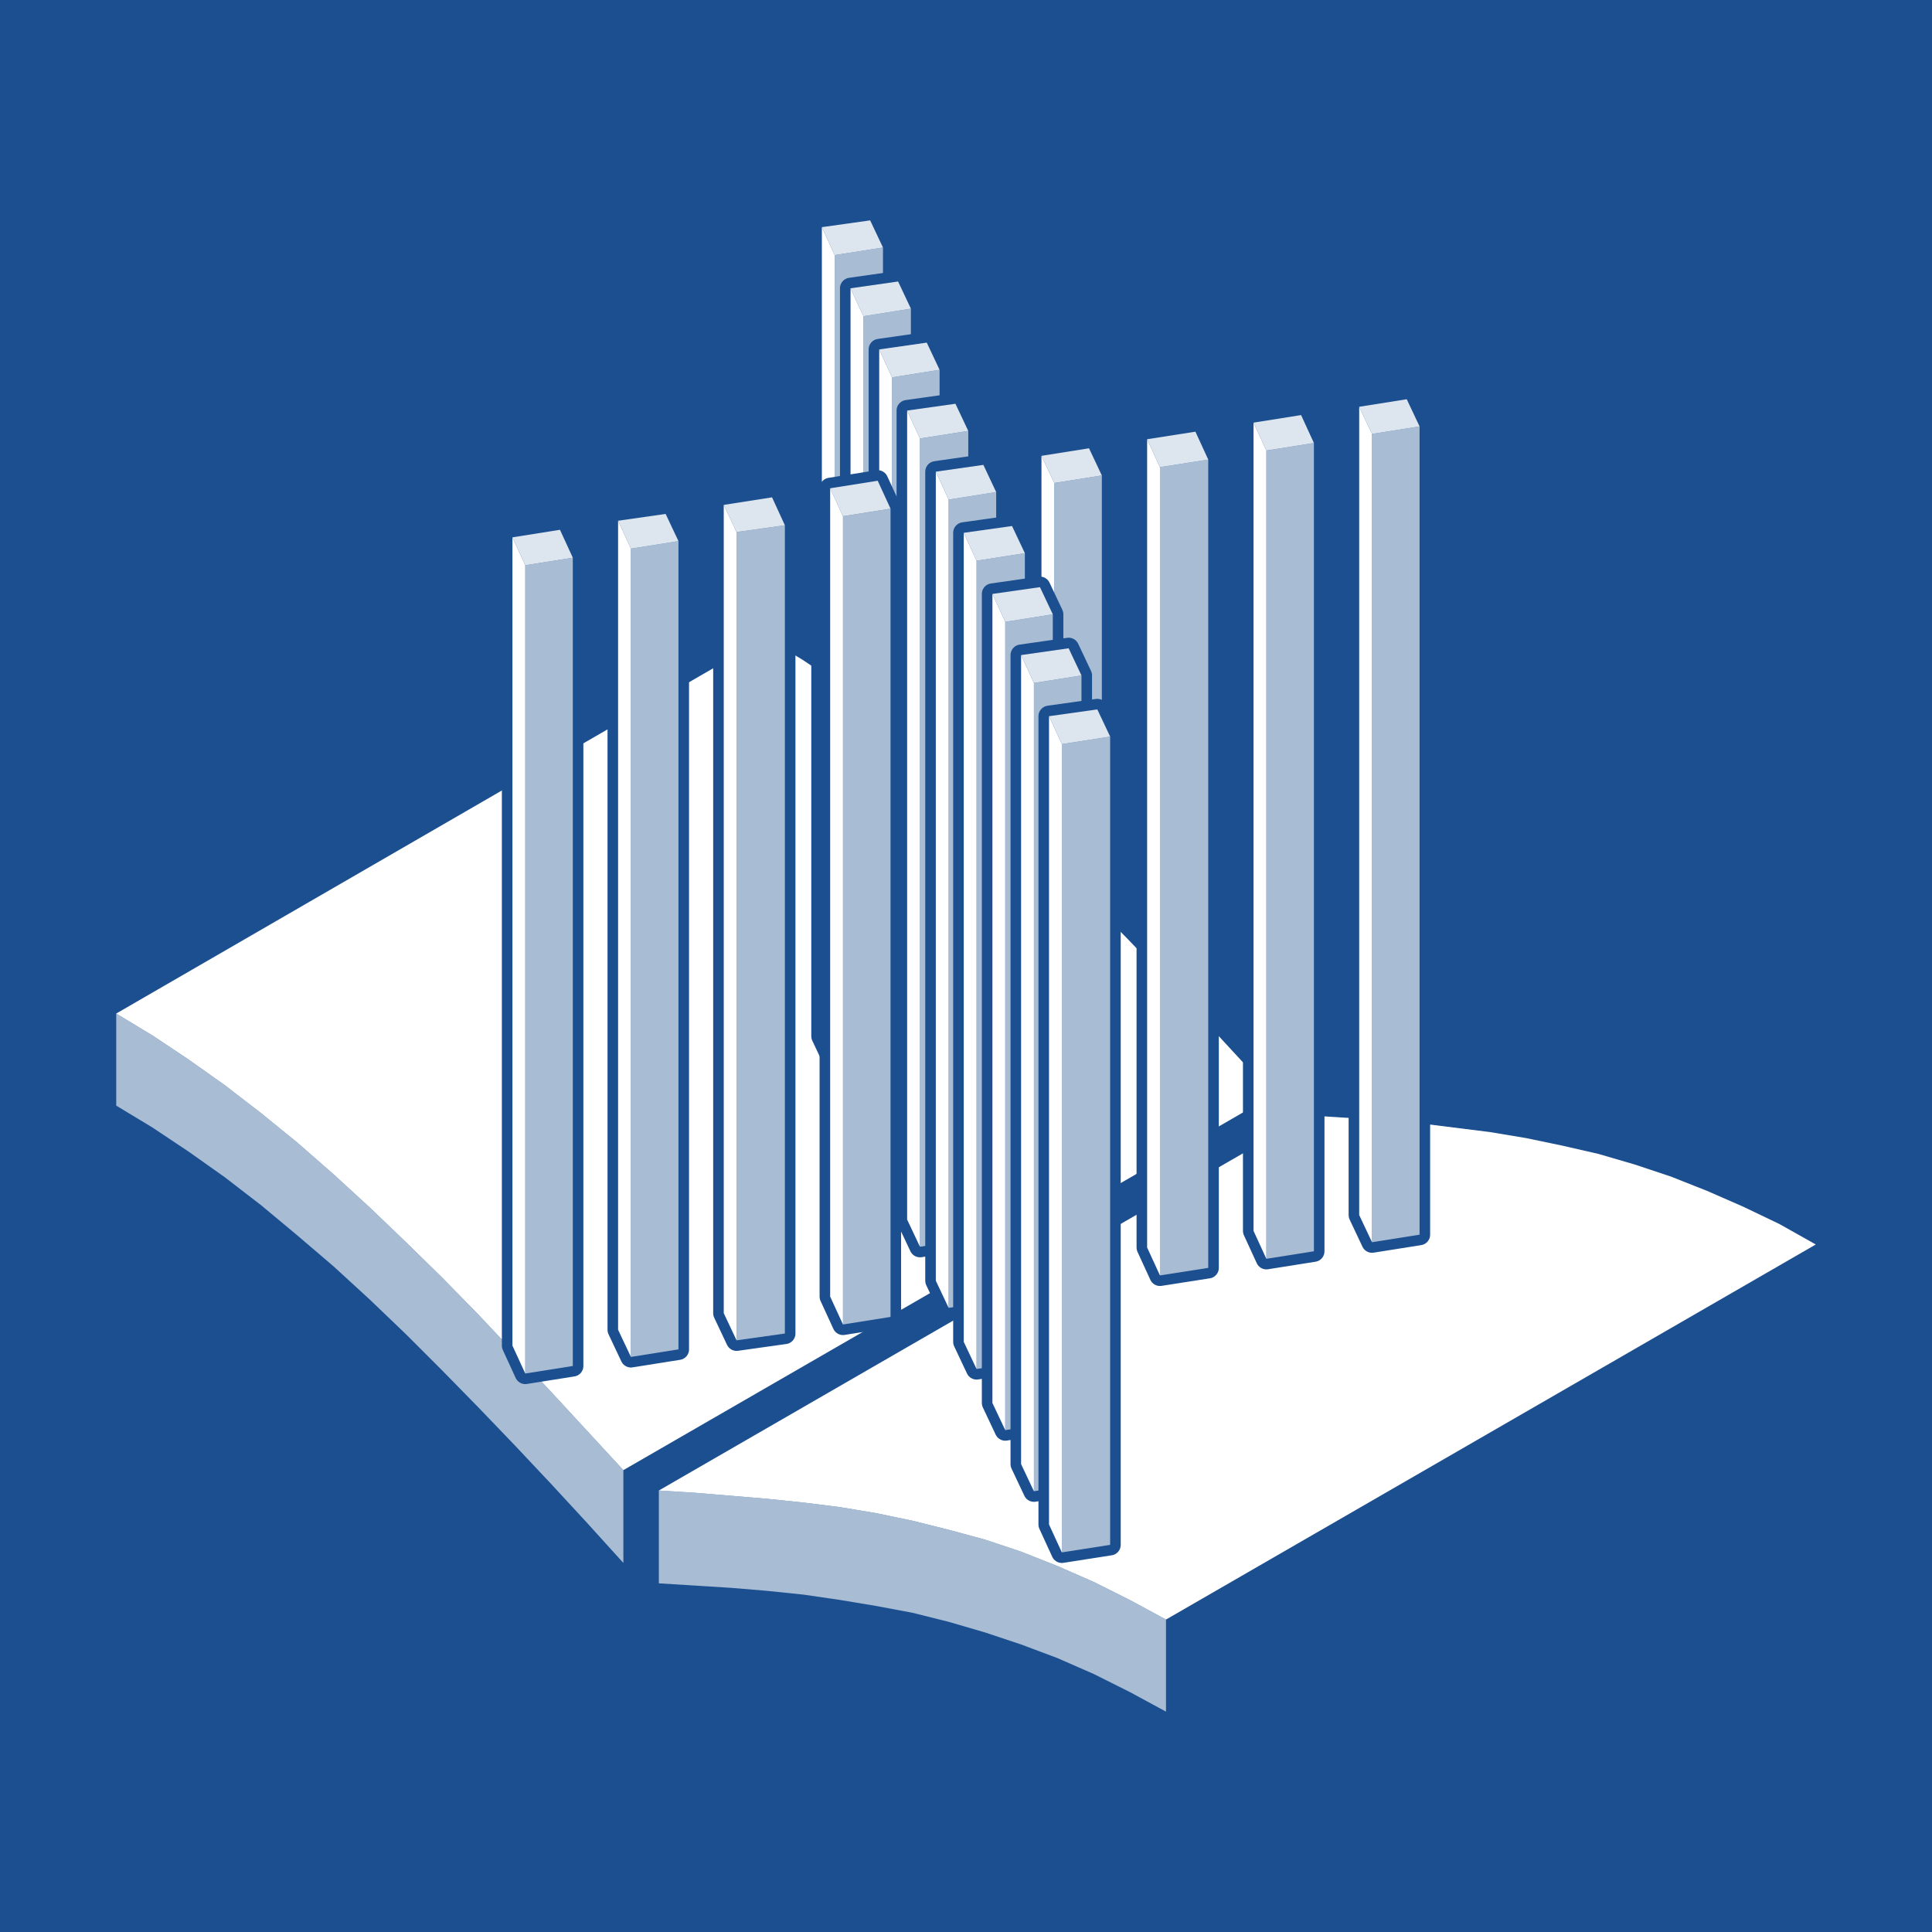
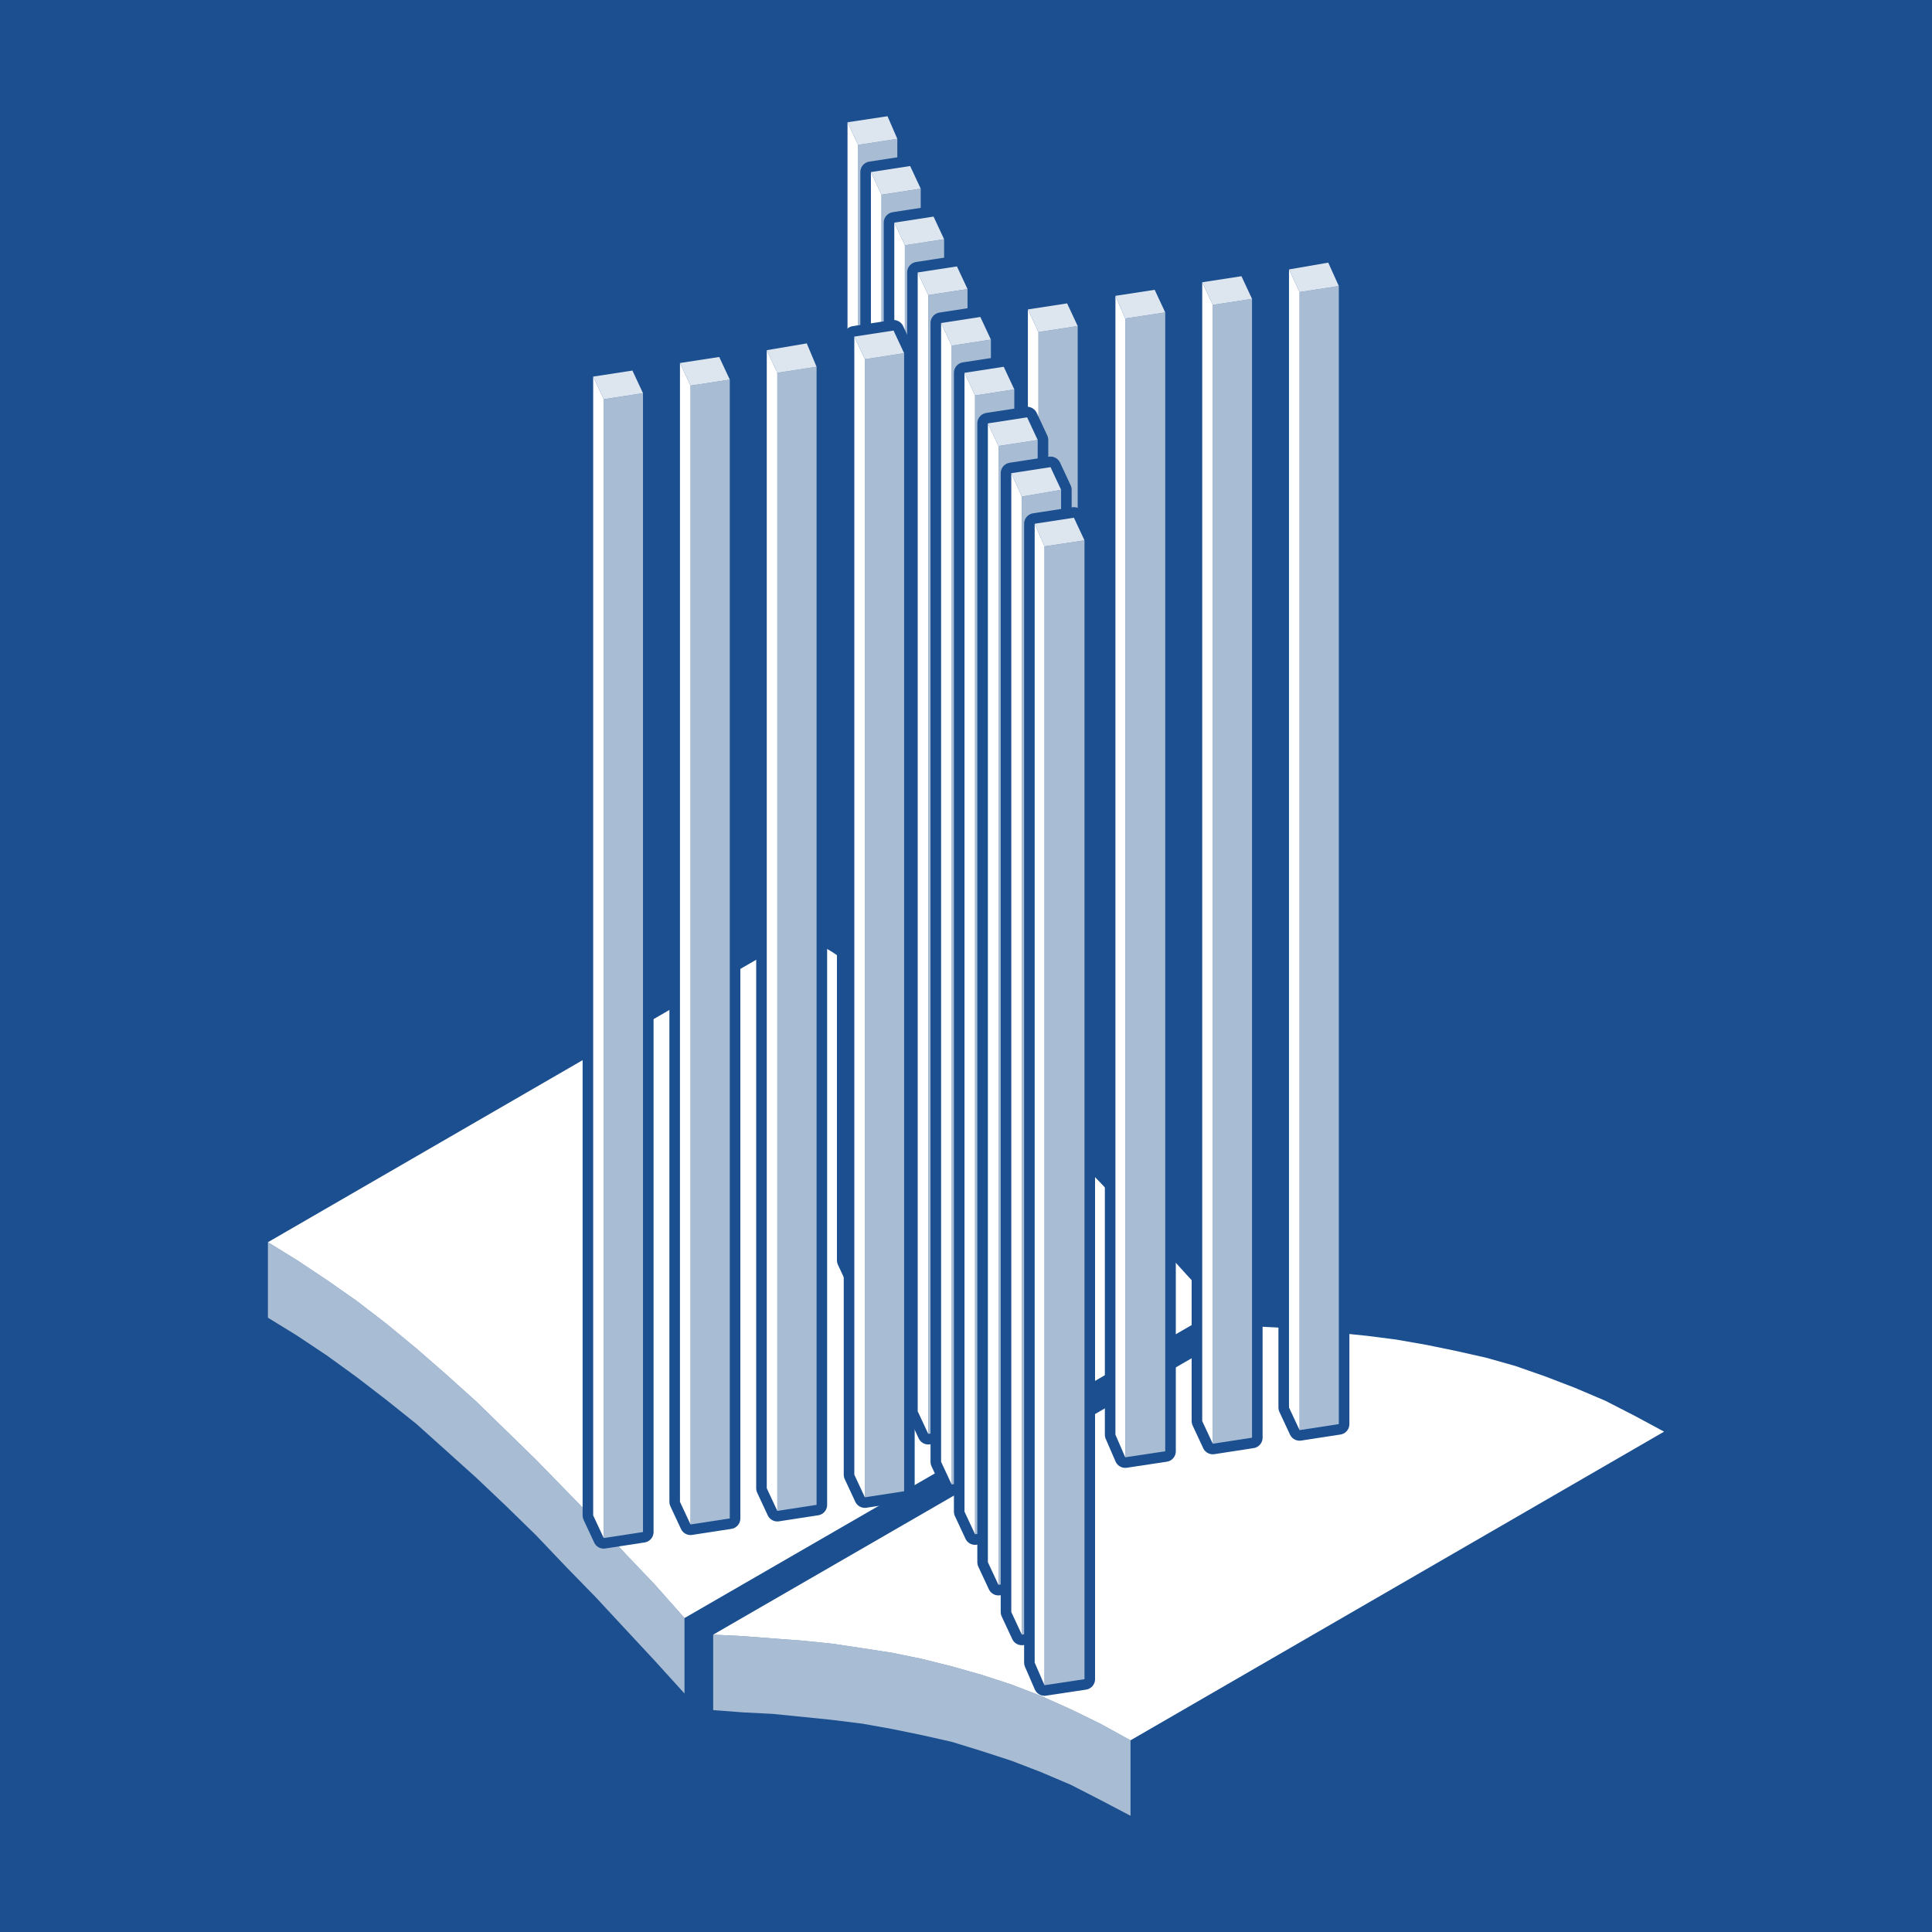
<svg xmlns="http://www.w3.org/2000/svg" viewBox="0 0 256 256" width="256" height="256">
  <rect width="256" height="256" rx="0" fill="#1B4F8F" />
-   <path fill="#FFFFFF" fill-opacity="1.0" d="M168.7,145.1 L163.9,139.9 L159.1,134.7 L154.3,129.5 L149.5,124.5 L144.7,119.6 L139.9,114.8 L135.1,110.3 L130.3,105.9 L125.5,101.7 L120.7,97.8 L115.9,94.1 L111.1,90.6 L106.3,87.4 L101.5,84.5 L15.4,134.3 L20.2,137.2 L25.0,140.4 L29.8,143.8 L34.6,147.5 L39.4,151.4 L44.2,155.6 L49.0,160.0 L53.8,164.6 L58.6,169.3 L63.4,174.2 L68.2,179.3 L73.0,184.4 L77.8,189.6 L82.6,194.8Z" />
-   <path fill="#FFFFFF" fill-opacity="0.62" d="M82.6,194.8 L77.8,189.6 L73.0,184.4 L68.2,179.3 L63.4,174.2 L58.6,169.3 L53.8,164.6 L49.0,160.0 L44.2,155.6 L39.4,151.4 L34.6,147.5 L29.8,143.8 L25.0,140.4 L20.2,137.2 L15.4,134.3 L15.4,146.5 L20.2,149.4 L25.0,152.6 L29.8,156.0 L34.6,159.7 L39.4,163.7 L44.2,167.8 L49.0,172.2 L53.8,176.8 L58.6,181.6 L63.4,186.5 L68.2,191.5 L73.0,196.6 L77.8,201.8 L82.6,207.1Z" />
-   <path fill="#FFFFFF" fill-opacity="1.0" d="M173.4,147.8 L178.2,148.1 L183.0,148.4 L187.8,148.8 L192.6,149.4 L197.4,150.0 L202.2,150.8 L207.0,151.8 L211.8,152.9 L216.6,154.3 L221.4,155.9 L226.2,157.8 L231.0,159.9 L235.8,162.2 L240.6,164.9 L154.5,214.6 L149.7,212.0 L144.9,209.6 L140.1,207.5 L135.3,205.6 L130.5,204.0 L125.7,202.7 L120.9,201.5 L116.1,200.5 L111.3,199.7 L106.5,199.1 L101.7,198.6 L96.9,198.2 L92.1,197.8 L87.3,197.5Z" />
-   <path fill="#FFFFFF" fill-opacity="0.62" d="M87.3,197.5 L92.1,197.8 L96.9,198.2 L101.7,198.6 L106.5,199.1 L111.3,199.7 L116.1,200.5 L120.9,201.5 L125.7,202.7 L130.5,204.0 L135.3,205.6 L140.1,207.5 L144.9,209.6 L149.7,212.0 L154.5,214.6 L154.5,226.8 L149.7,224.2 L144.9,221.8 L140.1,219.7 L135.3,217.9 L130.5,216.3 L125.7,214.9 L120.9,213.7 L116.1,212.8 L111.3,212.0 L106.5,211.3 L101.7,210.8 L96.9,210.4 L92.1,210.1 L87.3,209.8Z" />
-   <path fill="#1B4F8F" stroke="#1B4F8F" stroke-width="2.8" stroke-linejoin="round" d="M108.9,137.3 L110.6,140.9 L117.0,139.9 L117.0,32.8 L115.3,29.2 L108.9,30.1Z" />
-   <path fill="#FFFFFF" fill-opacity="1.0" d="M108.9,137.3 L110.6,140.9 L110.6,33.8 L108.9,30.1Z" />
-   <path fill="#FFFFFF" fill-opacity="0.62" d="M110.6,140.9 L117.0,139.9 L117.0,32.8 L110.6,33.8Z" />
-   <path fill="#FFFFFF" fill-opacity="0.85" d="M115.3,29.2 L117.0,32.8 L110.6,33.8 L108.9,30.1Z" />
-   <path fill="#1B4F8F" stroke="#1B4F8F" stroke-width="2.8" stroke-linejoin="round" d="M112.7,145.4 L114.4,149.0 L120.7,148.0 L120.7,40.9 L119.0,37.3 L112.7,38.2Z" />
-   <path fill="#FFFFFF" fill-opacity="1.0" d="M112.7,145.4 L114.4,149.0 L114.4,41.9 L112.7,38.2Z" />
-   <path fill="#FFFFFF" fill-opacity="0.62" d="M114.4,149.0 L120.7,148.0 L120.7,40.9 L114.4,41.9Z" />
-   <path fill="#FFFFFF" fill-opacity="0.85" d="M119.0,37.3 L120.7,40.9 L114.4,41.9 L112.7,38.2Z" />
-   <path fill="#1B4F8F" stroke="#1B4F8F" stroke-width="2.8" stroke-linejoin="round" d="M116.5,153.5 L118.2,157.1 L124.5,156.1 L124.5,49.0 L122.8,45.4 L116.5,46.3Z" />
-   <path fill="#FFFFFF" fill-opacity="1.0" d="M116.5,153.5 L118.2,157.1 L118.2,50.0 L116.5,46.3Z" />
-   <path fill="#FFFFFF" fill-opacity="0.62" d="M118.2,157.1 L124.5,156.1 L124.5,49.0 L118.2,50.0Z" />
-   <path fill="#FFFFFF" fill-opacity="0.85" d="M122.8,45.4 L124.5,49.0 L118.2,50.0 L116.5,46.3Z" />
-   <path fill="#1B4F8F" stroke="#1B4F8F" stroke-width="2.8" stroke-linejoin="round" d="M180.1,161.0 L181.8,164.6 L188.1,163.6 L188.1,56.5 L186.4,52.9 L180.1,53.9Z" />
-   <path fill="#FFFFFF" fill-opacity="1.0" d="M180.1,161.0 L181.8,164.6 L181.8,57.5 L180.1,53.9Z" />
-   <path fill="#FFFFFF" fill-opacity="0.62" d="M181.8,164.6 L188.1,163.6 L188.1,56.5 L181.8,57.5Z" />
-   <path fill="#FFFFFF" fill-opacity="0.85" d="M186.4,52.9 L188.1,56.5 L181.8,57.5 L180.1,53.9Z" />
-   <path fill="#1B4F8F" stroke="#1B4F8F" stroke-width="2.8" stroke-linejoin="round" d="M120.2,161.6 L121.9,165.2 L128.3,164.2 L128.3,57.1 L126.6,53.5 L120.2,54.4Z" />
-   <path fill="#FFFFFF" fill-opacity="1.0" d="M120.2,161.6 L121.9,165.2 L121.9,58.1 L120.2,54.4Z" />
-   <path fill="#FFFFFF" fill-opacity="0.62" d="M121.9,165.2 L128.3,164.2 L128.3,57.1 L121.9,58.1Z" />
-   <path fill="#FFFFFF" fill-opacity="0.85" d="M126.6,53.5 L128.3,57.1 L121.9,58.1 L120.2,54.4Z" />
-   <path fill="#1B4F8F" stroke="#1B4F8F" stroke-width="2.8" stroke-linejoin="round" d="M166.1,163.1 L167.8,166.8 L174.1,165.8 L174.1,58.7 L172.4,55.0 L166.1,56.0Z" />
-   <path fill="#FFFFFF" fill-opacity="1.0" d="M166.1,163.1 L167.8,166.8 L167.8,59.7 L166.1,56.0Z" />
-   <path fill="#FFFFFF" fill-opacity="0.62" d="M167.8,166.8 L174.1,165.8 L174.1,58.7 L167.8,59.7Z" />
-   <path fill="#FFFFFF" fill-opacity="0.85" d="M172.4,55.0 L174.1,58.7 L167.8,59.7 L166.1,56.0Z" />
-   <path fill="#1B4F8F" stroke="#1B4F8F" stroke-width="2.8" stroke-linejoin="round" d="M152.0,165.3 L153.7,169.0 L160.1,168.0 L160.1,60.9 L158.4,57.2 L152.0,58.2Z" />
-   <path fill="#FFFFFF" fill-opacity="1.0" d="M152.0,165.3 L153.7,169.0 L153.7,61.9 L152.0,58.2Z" />
-   <path fill="#FFFFFF" fill-opacity="0.62" d="M153.7,169.0 L160.1,168.0 L160.1,60.9 L153.7,61.9Z" />
-   <path fill="#FFFFFF" fill-opacity="0.85" d="M158.4,57.2 L160.1,60.9 L153.7,61.9 L152.0,58.2Z" />
-   <path fill="#1B4F8F" stroke="#1B4F8F" stroke-width="2.8" stroke-linejoin="round" d="M138.0,167.5 L139.7,171.1 L146.0,170.2 L146.0,63.0 L144.3,59.4 L138.0,60.4Z" />
-   <path fill="#FFFFFF" fill-opacity="1.0" d="M138.0,167.5 L139.7,171.1 L139.7,64.0 L138.0,60.4Z" />
-   <path fill="#FFFFFF" fill-opacity="0.62" d="M139.7,171.1 L146.0,170.2 L146.0,63.0 L139.7,64.0Z" />
-   <path fill="#FFFFFF" fill-opacity="0.85" d="M144.3,59.4 L146.0,63.0 L139.7,64.0 L138.0,60.4Z" />
-   <path fill="#1B4F8F" stroke="#1B4F8F" stroke-width="2.8" stroke-linejoin="round" d="M124.0,169.7 L125.7,173.3 L132.0,172.3 L132.0,65.2 L130.3,61.6 L124.0,62.5Z" />
-   <path fill="#FFFFFF" fill-opacity="1.0" d="M124.0,169.7 L125.7,173.3 L125.7,66.2 L124.0,62.5Z" />
-   <path fill="#FFFFFF" fill-opacity="0.62" d="M125.7,173.3 L132.0,172.3 L132.0,65.2 L125.7,66.2Z" />
-   <path fill="#FFFFFF" fill-opacity="0.85" d="M130.3,61.6 L132.0,65.2 L125.7,66.2 L124.0,62.5Z" />
-   <path fill="#1B4F8F" stroke="#1B4F8F" stroke-width="2.8" stroke-linejoin="round" d="M110.0,171.8 L111.7,175.5 L118.0,174.5 L118.0,67.4 L116.3,63.7 L110.0,64.7Z" />
-   <path fill="#FFFFFF" fill-opacity="1.0" d="M110.0,171.8 L111.7,175.5 L111.7,68.4 L110.0,64.7Z" />
-   <path fill="#FFFFFF" fill-opacity="0.62" d="M111.7,175.5 L118.0,174.5 L118.0,67.4 L111.7,68.4Z" />
-   <path fill="#FFFFFF" fill-opacity="0.85" d="M116.3,63.7 L118.0,67.4 L111.7,68.4 L110.0,64.7Z" />
-   <path fill="#1B4F8F" stroke="#1B4F8F" stroke-width="2.8" stroke-linejoin="round" d="M95.9,174.0 L97.6,177.6 L104.0,176.7 L104.0,69.6 L102.3,65.9 L95.9,66.9Z" />
-   <path fill="#FFFFFF" fill-opacity="1.0" d="M95.9,174.0 L97.6,177.6 L97.6,70.5 L95.9,66.9Z" />
-   <path fill="#FFFFFF" fill-opacity="0.62" d="M97.6,177.6 L104.0,176.7 L104.0,69.6 L97.6,70.5Z" />
-   <path fill="#FFFFFF" fill-opacity="0.85" d="M102.3,65.9 L104.0,69.6 L97.6,70.5 L95.9,66.9Z" />
-   <path fill="#1B4F8F" stroke="#1B4F8F" stroke-width="2.8" stroke-linejoin="round" d="M81.9,176.2 L83.6,179.8 L89.9,178.8 L89.9,71.7 L88.2,68.1 L81.9,69.0Z" />
-   <path fill="#FFFFFF" fill-opacity="1.0" d="M81.9,176.2 L83.6,179.8 L83.6,72.7 L81.9,69.0Z" />
-   <path fill="#FFFFFF" fill-opacity="0.62" d="M83.6,179.8 L89.9,178.8 L89.9,71.7 L83.6,72.7Z" />
-   <path fill="#FFFFFF" fill-opacity="0.85" d="M88.2,68.1 L89.9,71.7 L83.6,72.7 L81.9,69.0Z" />
-   <path fill="#1B4F8F" stroke="#1B4F8F" stroke-width="2.8" stroke-linejoin="round" d="M127.7,177.8 L129.4,181.4 L135.8,180.4 L135.8,73.3 L134.1,69.7 L127.7,70.6Z" />
-   <path fill="#FFFFFF" fill-opacity="1.0" d="M127.7,177.8 L129.4,181.4 L129.4,74.3 L127.7,70.6Z" />
-   <path fill="#FFFFFF" fill-opacity="0.62" d="M129.4,181.4 L135.8,180.4 L135.8,73.3 L129.4,74.3Z" />
-   <path fill="#FFFFFF" fill-opacity="0.85" d="M134.1,69.7 L135.8,73.3 L129.4,74.3 L127.7,70.6Z" />
-   <path fill="#1B4F8F" stroke="#1B4F8F" stroke-width="2.8" stroke-linejoin="round" d="M67.9,178.3 L69.6,182.0 L75.9,181.0 L75.9,73.9 L74.2,70.2 L67.9,71.2Z" />
-   <path fill="#FFFFFF" fill-opacity="1.0" d="M67.9,178.3 L69.6,182.0 L69.6,74.9 L67.9,71.2Z" />
-   <path fill="#FFFFFF" fill-opacity="0.62" d="M69.6,182.0 L75.9,181.0 L75.9,73.9 L69.6,74.9Z" />
-   <path fill="#FFFFFF" fill-opacity="0.85" d="M74.2,70.2 L75.9,73.9 L69.6,74.9 L67.9,71.2Z" />
-   <path fill="#1B4F8F" stroke="#1B4F8F" stroke-width="2.8" stroke-linejoin="round" d="M131.5,185.9 L133.2,189.5 L139.5,188.5 L139.5,81.4 L137.8,77.8 L131.5,78.7Z" />
-   <path fill="#FFFFFF" fill-opacity="1.0" d="M131.5,185.9 L133.2,189.5 L133.2,82.4 L131.5,78.7Z" />
-   <path fill="#FFFFFF" fill-opacity="0.62" d="M133.2,189.5 L139.5,188.5 L139.5,81.4 L133.2,82.4Z" />
-   <path fill="#FFFFFF" fill-opacity="0.85" d="M137.8,77.8 L139.5,81.4 L133.2,82.4 L131.5,78.7Z" />
-   <path fill="#1B4F8F" stroke="#1B4F8F" stroke-width="2.8" stroke-linejoin="round" d="M135.3,194.0 L137.0,197.6 L143.3,196.6 L143.3,89.5 L141.6,85.9 L135.3,86.8Z" />
-   <path fill="#FFFFFF" fill-opacity="1.0" d="M135.3,194.0 L137.0,197.6 L137.0,90.5 L135.3,86.8Z" />
-   <path fill="#FFFFFF" fill-opacity="0.62" d="M137.0,197.6 L143.3,196.6 L143.3,89.5 L137.0,90.5Z" />
-   <path fill="#FFFFFF" fill-opacity="0.85" d="M141.6,85.9 L143.3,89.5 L137.0,90.5 L135.3,86.8Z" />
-   <path fill="#1B4F8F" stroke="#1B4F8F" stroke-width="2.8" stroke-linejoin="round" d="M139.0,202.0 L140.7,205.7 L147.1,204.7 L147.1,97.6 L145.4,94.0 L139.0,94.9Z" />
-   <path fill="#FFFFFF" fill-opacity="1.0" d="M139.0,202.0 L140.7,205.7 L140.7,98.6 L139.0,94.9Z" />
-   <path fill="#FFFFFF" fill-opacity="0.62" d="M140.7,205.7 L147.1,204.7 L147.1,97.6 L140.7,98.6Z" />
-   <path fill="#FFFFFF" fill-opacity="0.85" d="M145.4,94.0 L147.1,97.6 L140.7,98.6 L139.0,94.9Z" />
+   <path fill="#FFFFFF" fill-opacity="1.0" d="M161.5,173.5 L157.5,169.2 L153.6,164.9 L149.6,160.7 L145.7,156.6 L141.7,152.5 L137.8,148.6 L133.9,144.8 L129.9,141.2 L126.0,137.8 L122.0,134.6 L118.1,131.5 L114.1,128.7 L110.2,126.1 L106.2,123.7 L35.5,164.6 L39.4,167.0 L43.3,169.6 L47.3,172.4 L51.2,175.4 L55.2,178.7 L59.1,182.1 L63.1,185.7 L67.0,189.5 L71.0,193.4 L74.9,197.4 L78.9,201.5 L82.8,205.8 L86.8,210.0 L90.7,214.4Z" />
+   <path fill="#FFFFFF" fill-opacity="0.62" d="M90.7,214.4 L86.8,210.0 L82.8,205.8 L78.9,201.5 L74.9,197.4 L71.0,193.4 L67.0,189.5 L63.1,185.7 L59.1,182.1 L55.2,178.7 L51.2,175.4 L47.3,172.4 L43.3,169.6 L39.4,167.0 L35.5,164.6 L35.5,174.6 L39.4,177.0 L43.3,179.6 L47.3,182.5 L51.2,185.5 L55.2,188.7 L59.1,192.2 L63.1,195.8 L67.0,199.5 L71.0,203.4 L74.9,207.5 L78.9,211.6 L82.8,215.8 L86.8,220.1 L90.7,224.4Z" />
+   <path fill="#FFFFFF" fill-opacity="1.0" d="M165.3,175.7 L169.2,175.9 L173.2,176.2 L177.1,176.6 L181.1,177.0 L185.0,177.5 L189.0,178.2 L192.9,179.0 L196.9,179.9 L200.8,181.0 L204.8,182.4 L208.7,183.9 L212.7,185.6 L216.6,187.6 L220.5,189.7 L149.8,230.6 L145.8,228.4 L141.9,226.5 L137.9,224.7 L134.0,223.2 L130.0,221.9 L126.1,220.8 L122.1,219.8 L118.2,219.0 L114.3,218.4 L110.3,217.8 L106.4,217.4 L102.4,217.1 L98.5,216.8 L94.5,216.6Z" />
+   <path fill="#FFFFFF" fill-opacity="0.62" d="M94.5,216.6 L98.5,216.8 L102.4,217.1 L106.4,217.4 L110.3,217.8 L114.3,218.4 L118.2,219.0 L122.1,219.8 L126.1,220.8 L130.0,221.9 L134.0,223.2 L137.9,224.7 L141.9,226.5 L145.8,228.4 L149.8,230.6 L149.8,240.6 L145.8,238.5 L141.9,236.5 L137.9,234.8 L134.0,233.3 L130.0,232.0 L126.1,230.8 L122.1,229.9 L118.2,229.1 L114.3,228.4 L110.3,227.9 L106.4,227.5 L102.4,227.1 L98.5,226.9 L94.5,226.6Z" />
+   <path fill="#1B4F8F" stroke="#1B4F8F" stroke-width="2.8" stroke-linejoin="round" d="M112.3,167.0 L113.7,170.0 L118.9,169.2 L118.9,18.4 L117.6,15.4 L112.3,16.2Z" />
+   <path fill="#FFFFFF" fill-opacity="1.0" d="M112.3,167.0 L113.7,170.0 L113.7,19.2 L112.3,16.2Z" />
+   <path fill="#FFFFFF" fill-opacity="0.62" d="M113.7,170.0 L118.9,169.2 L118.9,18.4 L113.7,19.2Z" />
+   <path fill="#FFFFFF" fill-opacity="0.85" d="M117.6,15.4 L118.9,18.4 L113.7,19.2 L112.3,16.2Z" />
+   <path fill="#1B4F8F" stroke="#1B4F8F" stroke-width="2.8" stroke-linejoin="round" d="M115.4,173.7 L116.8,176.7 L122.0,175.9 L122.0,25.0 L120.6,22.0 L115.4,22.8Z" />
+   <path fill="#FFFFFF" fill-opacity="1.0" d="M115.4,173.7 L116.8,176.7 L116.8,25.8 L115.4,22.8Z" />
+   <path fill="#FFFFFF" fill-opacity="0.62" d="M116.8,176.7 L122.0,175.9 L122.0,25.0 L116.8,25.8Z" />
+   <path fill="#FFFFFF" fill-opacity="0.85" d="M120.6,22.0 L122.0,25.0 L116.8,25.8 L115.4,22.8Z" />
+   <path fill="#1B4F8F" stroke="#1B4F8F" stroke-width="2.8" stroke-linejoin="round" d="M118.5,180.3 L119.9,183.3 L125.1,182.5 L125.1,31.7 L123.7,28.7 L118.5,29.5Z" />
+   <path fill="#FFFFFF" fill-opacity="1.0" d="M118.5,180.3 L119.9,183.3 L119.9,32.5 L118.5,29.5Z" />
+   <path fill="#FFFFFF" fill-opacity="0.62" d="M119.9,183.3 L125.1,182.5 L125.1,31.7 L119.9,32.5Z" />
+   <path fill="#FFFFFF" fill-opacity="0.85" d="M123.7,28.7 L125.1,31.7 L119.9,32.5 L118.5,29.5Z" />
+   <path fill="#1B4F8F" stroke="#1B4F8F" stroke-width="2.8" stroke-linejoin="round" d="M170.8,186.5 L172.2,189.5 L177.4,188.7 L177.4,37.9 L176.0,34.8 L170.8,35.7Z" />
+   <path fill="#FFFFFF" fill-opacity="1.0" d="M170.8,186.5 L172.2,189.5 L172.2,38.7 L170.8,35.7Z" />
+   <path fill="#FFFFFF" fill-opacity="0.62" d="M172.2,189.5 L177.4,188.7 L177.4,37.9 L172.2,38.7Z" />
+   <path fill="#FFFFFF" fill-opacity="0.85" d="M176.0,34.8 L177.4,37.9 L172.2,38.7 L170.8,35.7Z" />
+   <path fill="#1B4F8F" stroke="#1B4F8F" stroke-width="2.8" stroke-linejoin="round" d="M121.6,187.0 L123.0,190.0 L128.2,189.2 L128.2,38.3 L126.8,35.3 L121.6,36.1Z" />
+   <path fill="#FFFFFF" fill-opacity="1.0" d="M121.6,187.0 L123.0,190.0 L123.0,39.1 L121.6,36.1Z" />
+   <path fill="#FFFFFF" fill-opacity="0.62" d="M123.0,190.0 L128.2,189.2 L128.2,38.3 L123.0,39.1Z" />
+   <path fill="#FFFFFF" fill-opacity="0.85" d="M126.8,35.3 L128.2,38.3 L123.0,39.1 L121.6,36.1Z" />
+   <path fill="#1B4F8F" stroke="#1B4F8F" stroke-width="2.8" stroke-linejoin="round" d="M159.3,188.3 L160.7,191.3 L165.9,190.5 L165.9,39.6 L164.5,36.6 L159.3,37.4Z" />
+   <path fill="#FFFFFF" fill-opacity="1.0" d="M159.3,188.3 L160.7,191.3 L160.7,40.4 L159.3,37.4Z" />
+   <path fill="#FFFFFF" fill-opacity="0.62" d="M160.7,191.3 L165.9,190.5 L165.9,39.6 L160.7,40.4Z" />
+   <path fill="#FFFFFF" fill-opacity="0.85" d="M164.5,36.6 L165.9,39.6 L160.7,40.4 L159.3,37.4Z" />
+   <path fill="#1B4F8F" stroke="#1B4F8F" stroke-width="2.8" stroke-linejoin="round" d="M147.8,190.1 L149.1,193.1 L154.4,192.3 L154.4,41.4 L153.0,38.4 L147.8,39.2Z" />
+   <path fill="#FFFFFF" fill-opacity="1.0" d="M147.8,190.1 L149.1,193.1 L149.1,42.2 L147.8,39.2Z" />
+   <path fill="#FFFFFF" fill-opacity="0.62" d="M149.1,193.1 L154.4,192.3 L154.4,41.4 L149.1,42.2Z" />
+   <path fill="#FFFFFF" fill-opacity="0.85" d="M153.0,38.4 L154.4,41.4 L149.1,42.2 L147.8,39.2Z" />
+   <path fill="#1B4F8F" stroke="#1B4F8F" stroke-width="2.8" stroke-linejoin="round" d="M136.2,191.9 L137.6,194.9 L142.8,194.1 L142.8,43.2 L141.4,40.2 L136.2,41.0Z" />
+   <path fill="#FFFFFF" fill-opacity="1.0" d="M136.2,191.9 L137.6,194.9 L137.6,44.0 L136.2,41.0Z" />
+   <path fill="#FFFFFF" fill-opacity="0.62" d="M137.6,194.9 L142.8,194.1 L142.8,43.2 L137.6,44.0Z" />
+   <path fill="#FFFFFF" fill-opacity="0.85" d="M141.4,40.2 L142.8,43.2 L137.6,44.0 L136.2,41.0Z" />
+   <path fill="#1B4F8F" stroke="#1B4F8F" stroke-width="2.8" stroke-linejoin="round" d="M124.7,193.7 L126.1,196.7 L131.3,195.9 L131.3,45.0 L129.9,42.0 L124.7,42.8Z" />
+   <path fill="#FFFFFF" fill-opacity="1.0" d="M124.7,193.7 L126.1,196.7 L126.1,45.8 L124.7,42.8Z" />
+   <path fill="#FFFFFF" fill-opacity="0.62" d="M126.1,196.7 L131.3,195.9 L131.3,45.0 L126.1,45.8Z" />
+   <path fill="#FFFFFF" fill-opacity="0.85" d="M129.9,42.0 L131.3,45.0 L126.1,45.8 L124.7,42.8Z" />
+   <path fill="#1B4F8F" stroke="#1B4F8F" stroke-width="2.8" stroke-linejoin="round" d="M113.2,195.4 L114.6,198.4 L119.8,197.6 L119.8,46.8 L118.4,43.8 L113.2,44.6Z" />
+   <path fill="#FFFFFF" fill-opacity="1.0" d="M113.2,195.4 L114.6,198.4 L114.6,47.6 L113.2,44.6Z" />
+   <path fill="#FFFFFF" fill-opacity="0.62" d="M114.6,198.4 L119.8,197.6 L119.8,46.8 L114.6,47.6Z" />
+   <path fill="#FFFFFF" fill-opacity="0.85" d="M118.4,43.8 L119.8,46.8 L114.6,47.6 L113.2,44.6Z" />
+   <path fill="#1B4F8F" stroke="#1B4F8F" stroke-width="2.8" stroke-linejoin="round" d="M101.6,197.2 L103.0,200.2 L108.2,199.4 L108.2,48.6 L106.9,45.5 L101.6,46.4Z" />
+   <path fill="#FFFFFF" fill-opacity="1.0" d="M101.6,197.2 L103.0,200.2 L103.0,49.4 L101.6,46.4Z" />
+   <path fill="#FFFFFF" fill-opacity="0.62" d="M103.0,200.2 L108.2,199.4 L108.2,48.6 L103.0,49.4Z" />
+   <path fill="#FFFFFF" fill-opacity="0.85" d="M106.9,45.5 L108.2,48.6 L103.0,49.4 L101.6,46.4Z" />
+   <path fill="#1B4F8F" stroke="#1B4F8F" stroke-width="2.8" stroke-linejoin="round" d="M90.1,199.0 L91.5,202.0 L96.7,201.2 L96.7,50.3 L95.3,47.3 L90.1,48.1Z" />
+   <path fill="#FFFFFF" fill-opacity="1.0" d="M90.1,199.0 L91.5,202.0 L91.5,51.1 L90.1,48.1Z" />
+   <path fill="#FFFFFF" fill-opacity="0.62" d="M91.5,202.0 L96.7,201.2 L96.7,50.3 L91.5,51.1Z" />
+   <path fill="#FFFFFF" fill-opacity="0.85" d="M95.3,47.3 L96.7,50.3 L91.5,51.1 L90.1,48.1Z" />
+   <path fill="#1B4F8F" stroke="#1B4F8F" stroke-width="2.8" stroke-linejoin="round" d="M127.8,200.3 L129.2,203.3 L134.4,202.5 L134.4,51.6 L133.0,48.6 L127.8,49.4Z" />
+   <path fill="#FFFFFF" fill-opacity="1.0" d="M127.8,200.3 L129.2,203.3 L129.2,52.4 L127.8,49.4Z" />
+   <path fill="#FFFFFF" fill-opacity="0.62" d="M129.2,203.3 L134.4,202.5 L134.4,51.6 L129.2,52.4Z" />
+   <path fill="#FFFFFF" fill-opacity="0.85" d="M133.0,48.6 L134.4,51.6 L129.2,52.4 L127.8,49.4Z" />
+   <path fill="#1B4F8F" stroke="#1B4F8F" stroke-width="2.8" stroke-linejoin="round" d="M78.6,200.8 L80.0,203.8 L85.2,203.0 L85.2,52.1 L83.8,49.1 L78.6,49.9Z" />
+   <path fill="#FFFFFF" fill-opacity="1.0" d="M78.6,200.8 L80.0,203.8 L80.0,52.9 L78.6,49.9Z" />
+   <path fill="#FFFFFF" fill-opacity="0.62" d="M80.0,203.8 L85.2,203.0 L85.2,52.1 L80.0,52.9Z" />
+   <path fill="#FFFFFF" fill-opacity="0.85" d="M83.8,49.1 L85.2,52.1 L80.0,52.9 L78.6,49.9Z" />
+   <path fill="#1B4F8F" stroke="#1B4F8F" stroke-width="2.8" stroke-linejoin="round" d="M130.9,207.0 L132.3,210.0 L137.5,209.2 L137.5,58.3 L136.1,55.3 L130.9,56.1Z" />
+   <path fill="#FFFFFF" fill-opacity="1.0" d="M130.9,207.0 L132.3,210.0 L132.3,59.1 L130.9,56.1Z" />
+   <path fill="#FFFFFF" fill-opacity="0.62" d="M132.3,210.0 L137.5,209.2 L137.5,58.3 L132.3,59.1Z" />
+   <path fill="#FFFFFF" fill-opacity="0.85" d="M136.1,55.3 L137.5,58.3 L132.3,59.1 L130.9,56.1Z" />
+   <path fill="#1B4F8F" stroke="#1B4F8F" stroke-width="2.8" stroke-linejoin="round" d="M134.0,213.6 L135.4,216.6 L140.6,215.8 L140.6,64.9 L139.2,61.9 L134.0,62.7Z" />
+   <path fill="#FFFFFF" fill-opacity="1.0" d="M134.0,213.6 L135.4,216.6 L135.4,65.8 L134.0,62.7Z" />
+   <path fill="#FFFFFF" fill-opacity="0.62" d="M135.4,216.6 L140.6,215.8 L140.6,64.9 L135.4,65.8Z" />
+   <path fill="#FFFFFF" fill-opacity="0.85" d="M139.2,61.9 L140.6,64.9 L135.4,65.8 L134.0,62.7Z" />
+   <path fill="#1B4F8F" stroke="#1B4F8F" stroke-width="2.8" stroke-linejoin="round" d="M137.1,220.3 L138.4,223.3 L143.7,222.5 L143.7,71.6 L142.3,68.6 L137.1,69.4Z" />
+   <path fill="#FFFFFF" fill-opacity="1.0" d="M137.1,220.3 L138.4,223.3 L138.4,72.4 L137.1,69.4Z" />
+   <path fill="#FFFFFF" fill-opacity="0.62" d="M138.4,223.3 L143.7,222.5 L143.7,71.6 L138.4,72.4Z" />
+   <path fill="#FFFFFF" fill-opacity="0.85" d="M142.3,68.6 L143.7,71.6 L138.4,72.4 L137.1,69.4Z" />
</svg>
